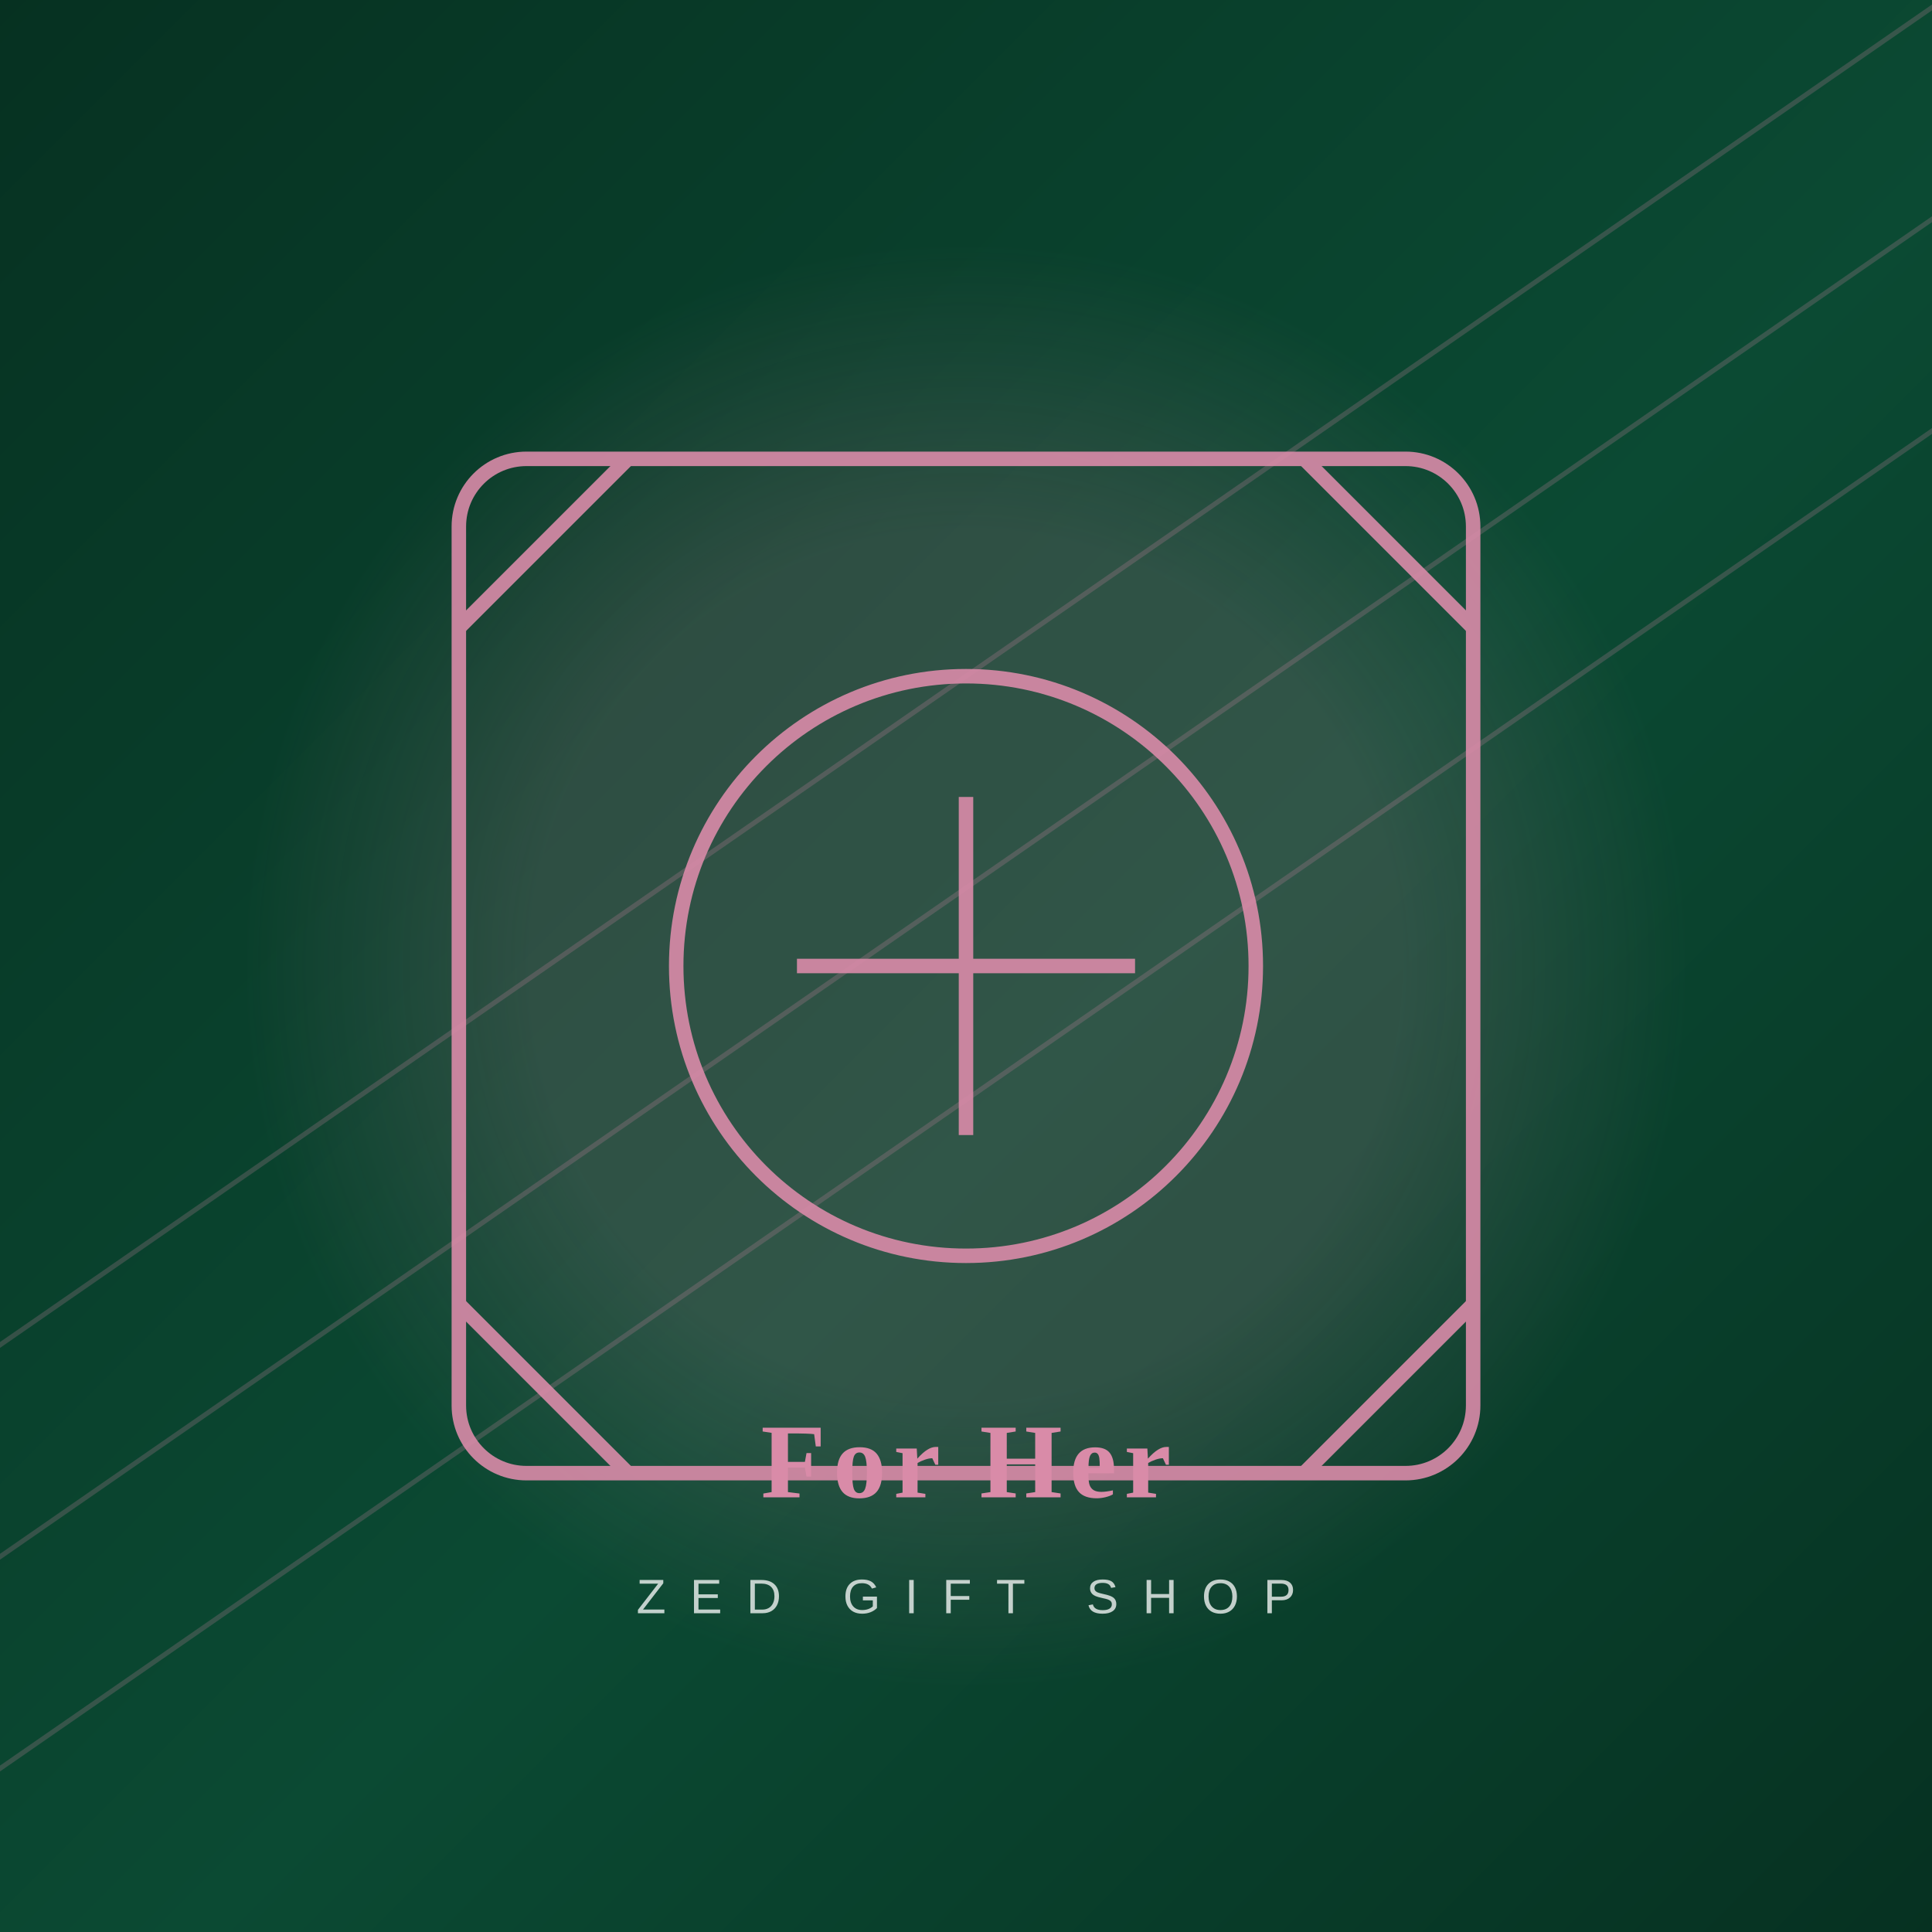
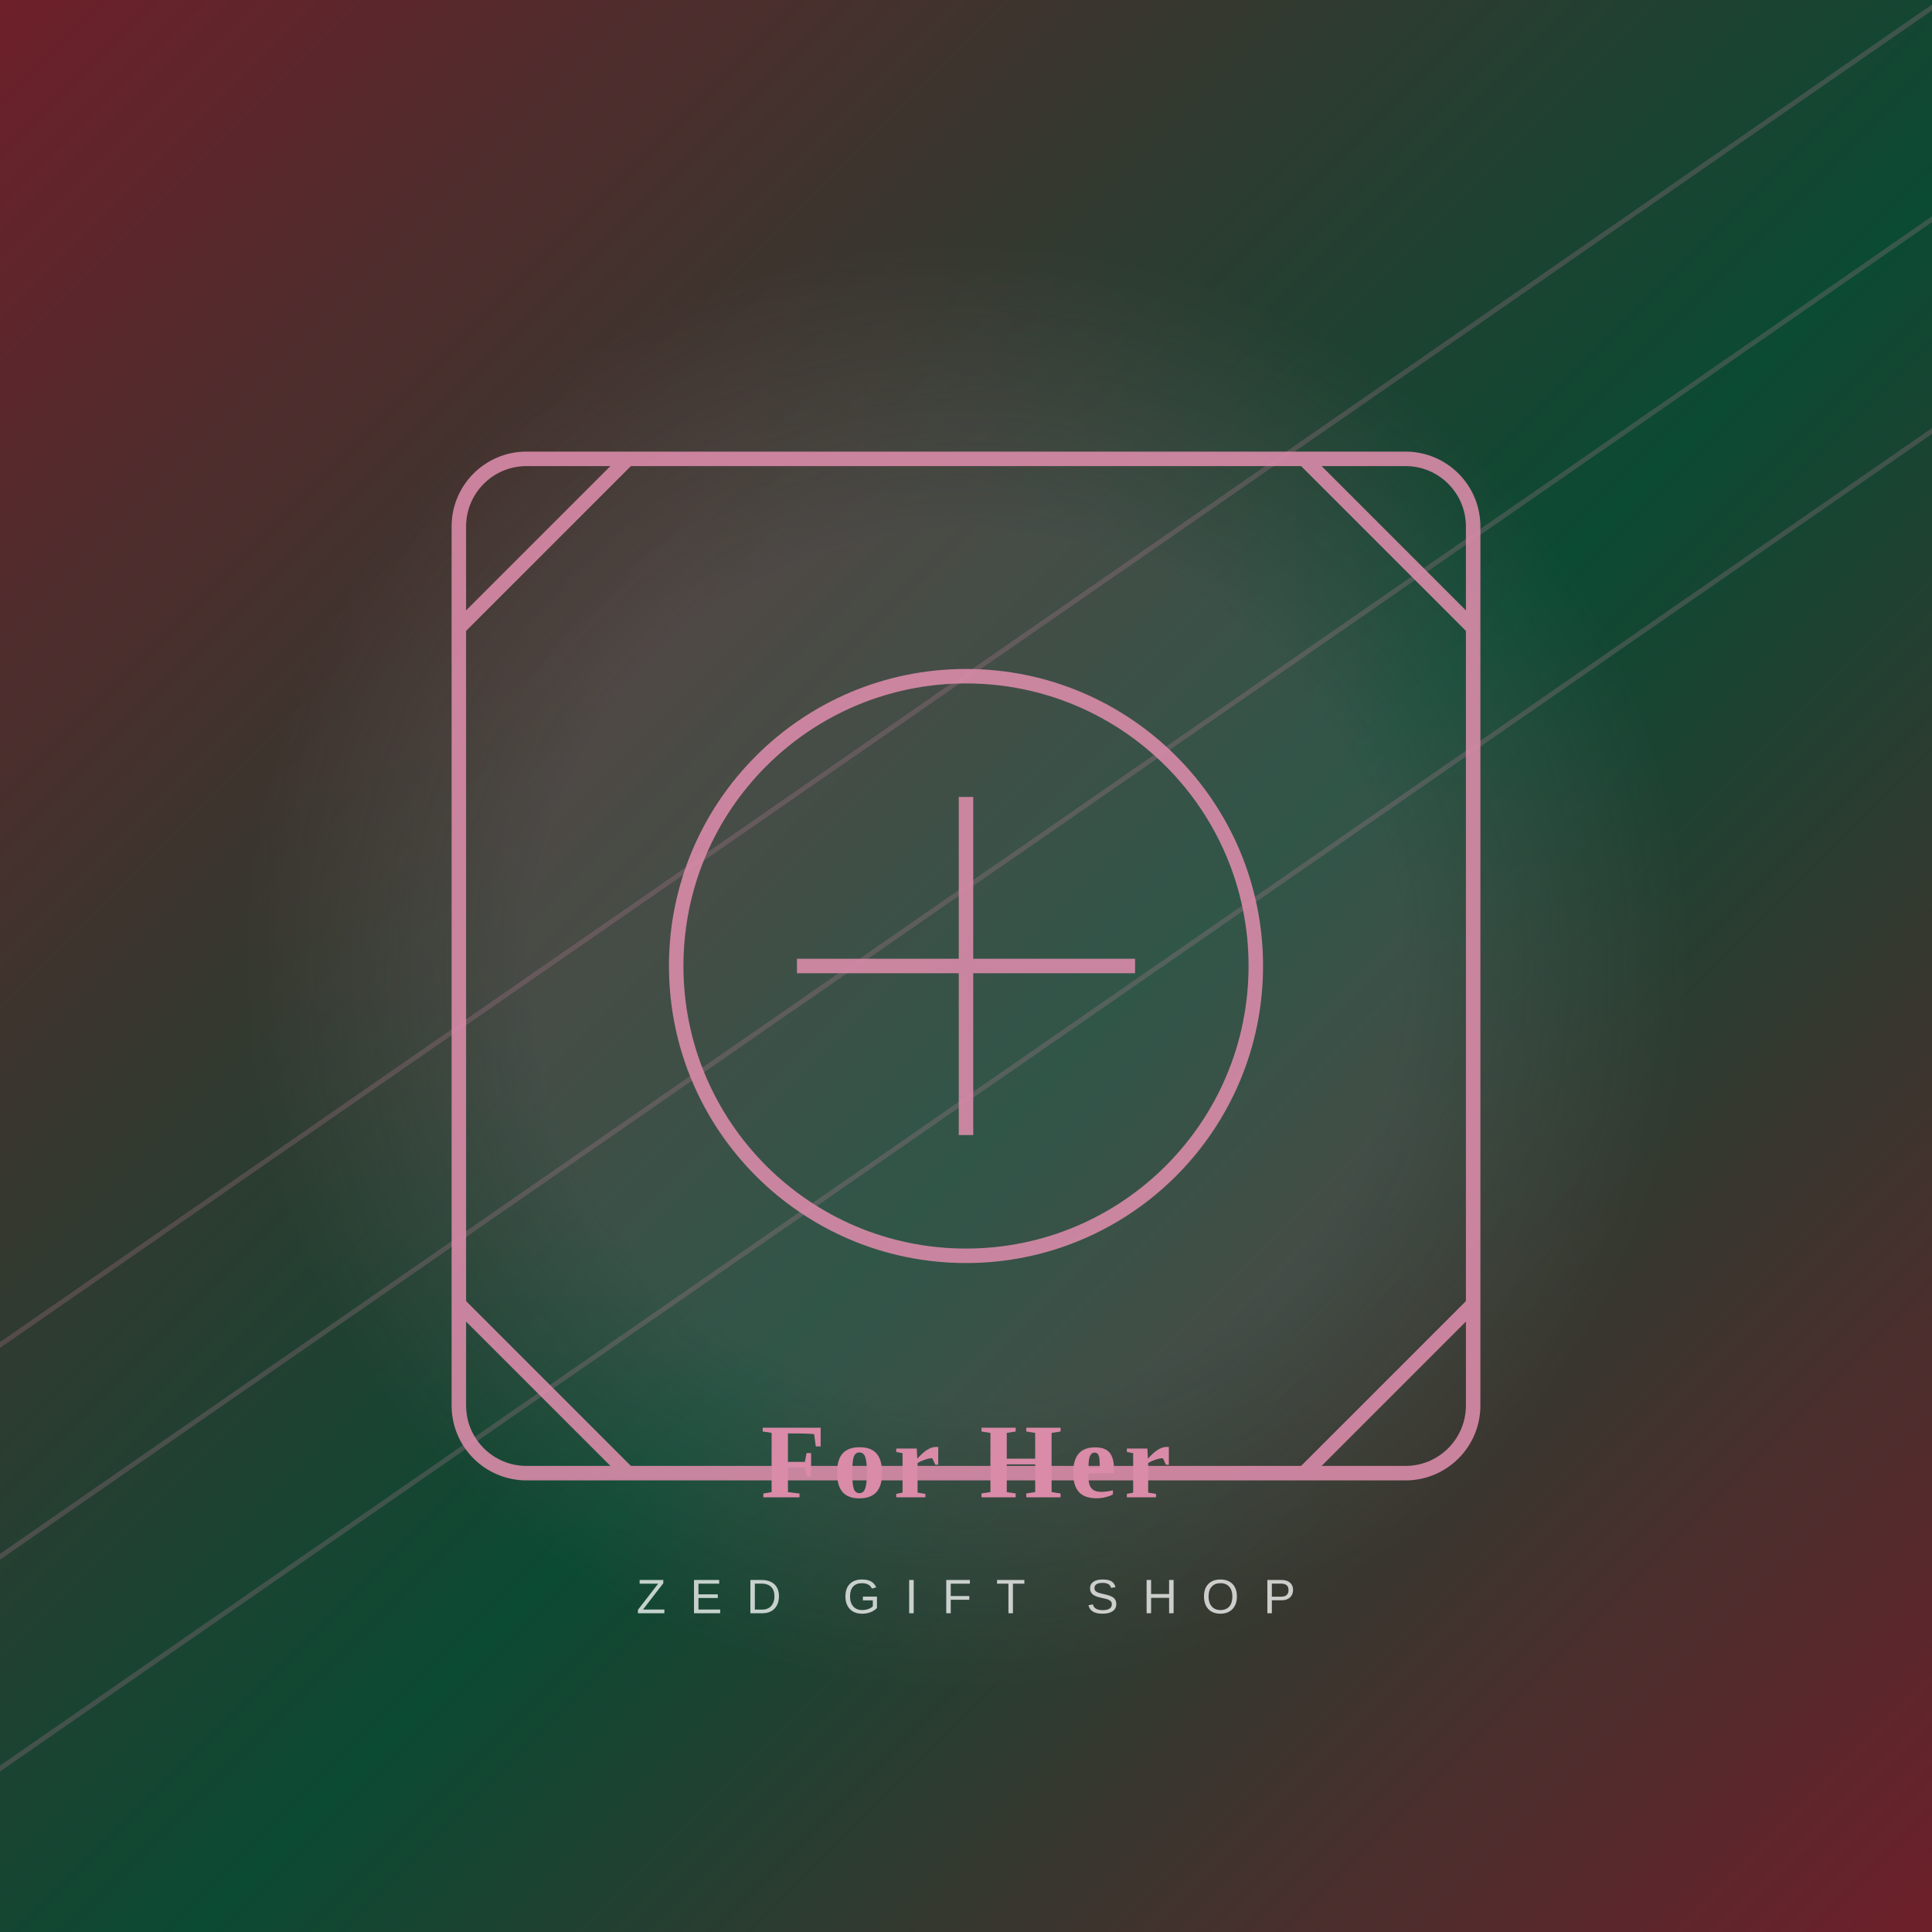
<svg xmlns="http://www.w3.org/2000/svg" width="800" height="800" viewBox="0 0 800 800">
  <defs>
    <linearGradient id="bg" x1="0" y1="0" x2="1" y2="1">
-       <stop offset="0" stop-color="#063121" />
+       <stop offset="0" stop-color="#6E1F2A" />
      <stop offset="0.55" stop-color="#0b4a33" />
-       <stop offset="1" stop-color="#063121" />
+       <stop offset="1" stop-color="#6E1F2A" />
    </linearGradient>
    <radialGradient id="glow" cx="0.5" cy="0.5" r="0.5">
      <stop offset="0.6" stop-color="#D98BA8" stop-opacity="0.18" />
      <stop offset="1" stop-color="#D98BA8" stop-opacity="0" />
    </radialGradient>
  </defs>
  <rect width="800" height="800" fill="url(#bg)" />
  <circle cx="400" cy="400" r="300" fill="url(#glow)" />
  <g stroke="#D98BA8" stroke-opacity="0.22" stroke-width="2">
    <path d="M-120 640 L920 -80" />
    <path d="M-80 700 L960 -20" />
    <path d="M-40 760 L1000 40" />
  </g>
  <g fill="none" stroke="#D98BA8" stroke-width="6" opacity="0.9">
    <rect x="190" y="190" width="420" height="420" rx="28" />
    <path d="M260 190 L190 260 M540 190 L610 260 M260 610 L190 540 M540 610 L610 540" />
    <circle cx="400" cy="400" r="120" />
    <path d="M400 330 L400 470 M330 400 L470 400" />
  </g>
  <text x="400" y="620" text-anchor="middle" font-family="Georgia, 'Times New Roman', serif" font-size="44" font-weight="bold" letter-spacing="3" fill="#D98BA8">For Her</text>
  <text x="400" y="668" text-anchor="middle" font-family="Arial, sans-serif" font-size="20" letter-spacing="10" fill="#ffffff" fill-opacity="0.75">ZED GIFT SHOP</text>
</svg>
